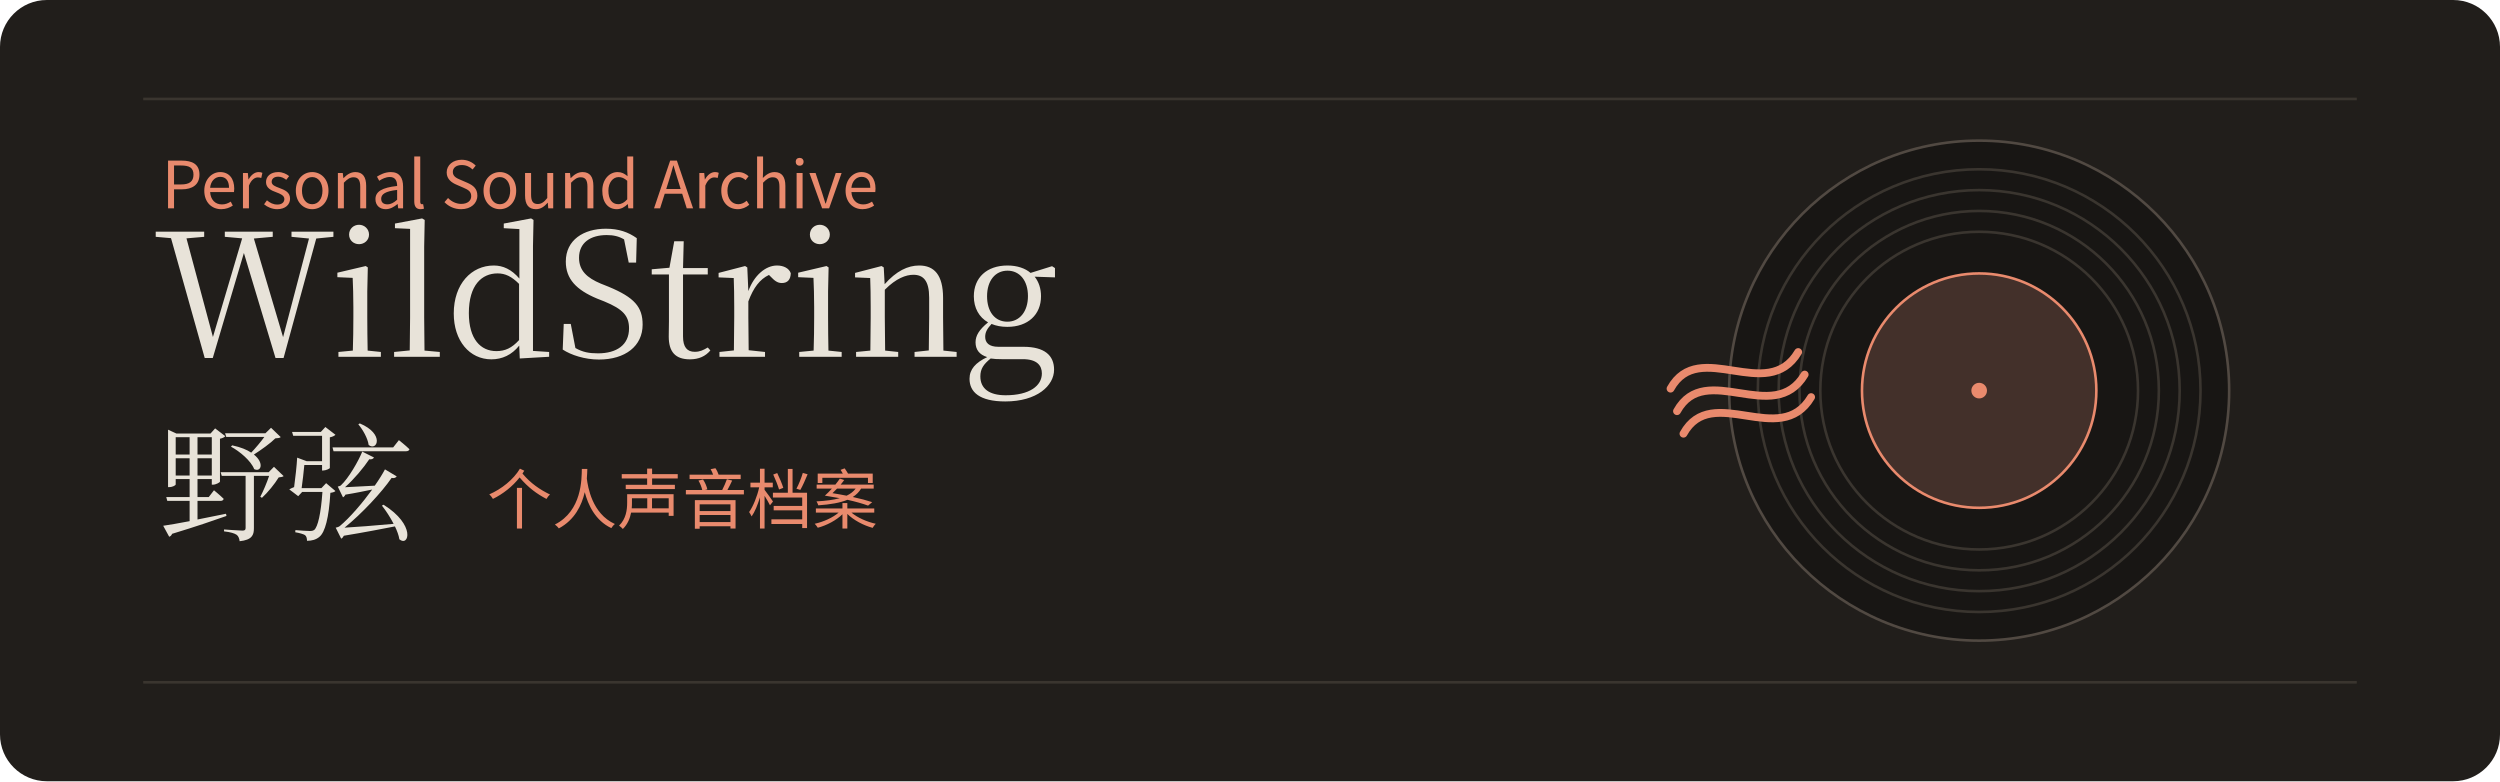
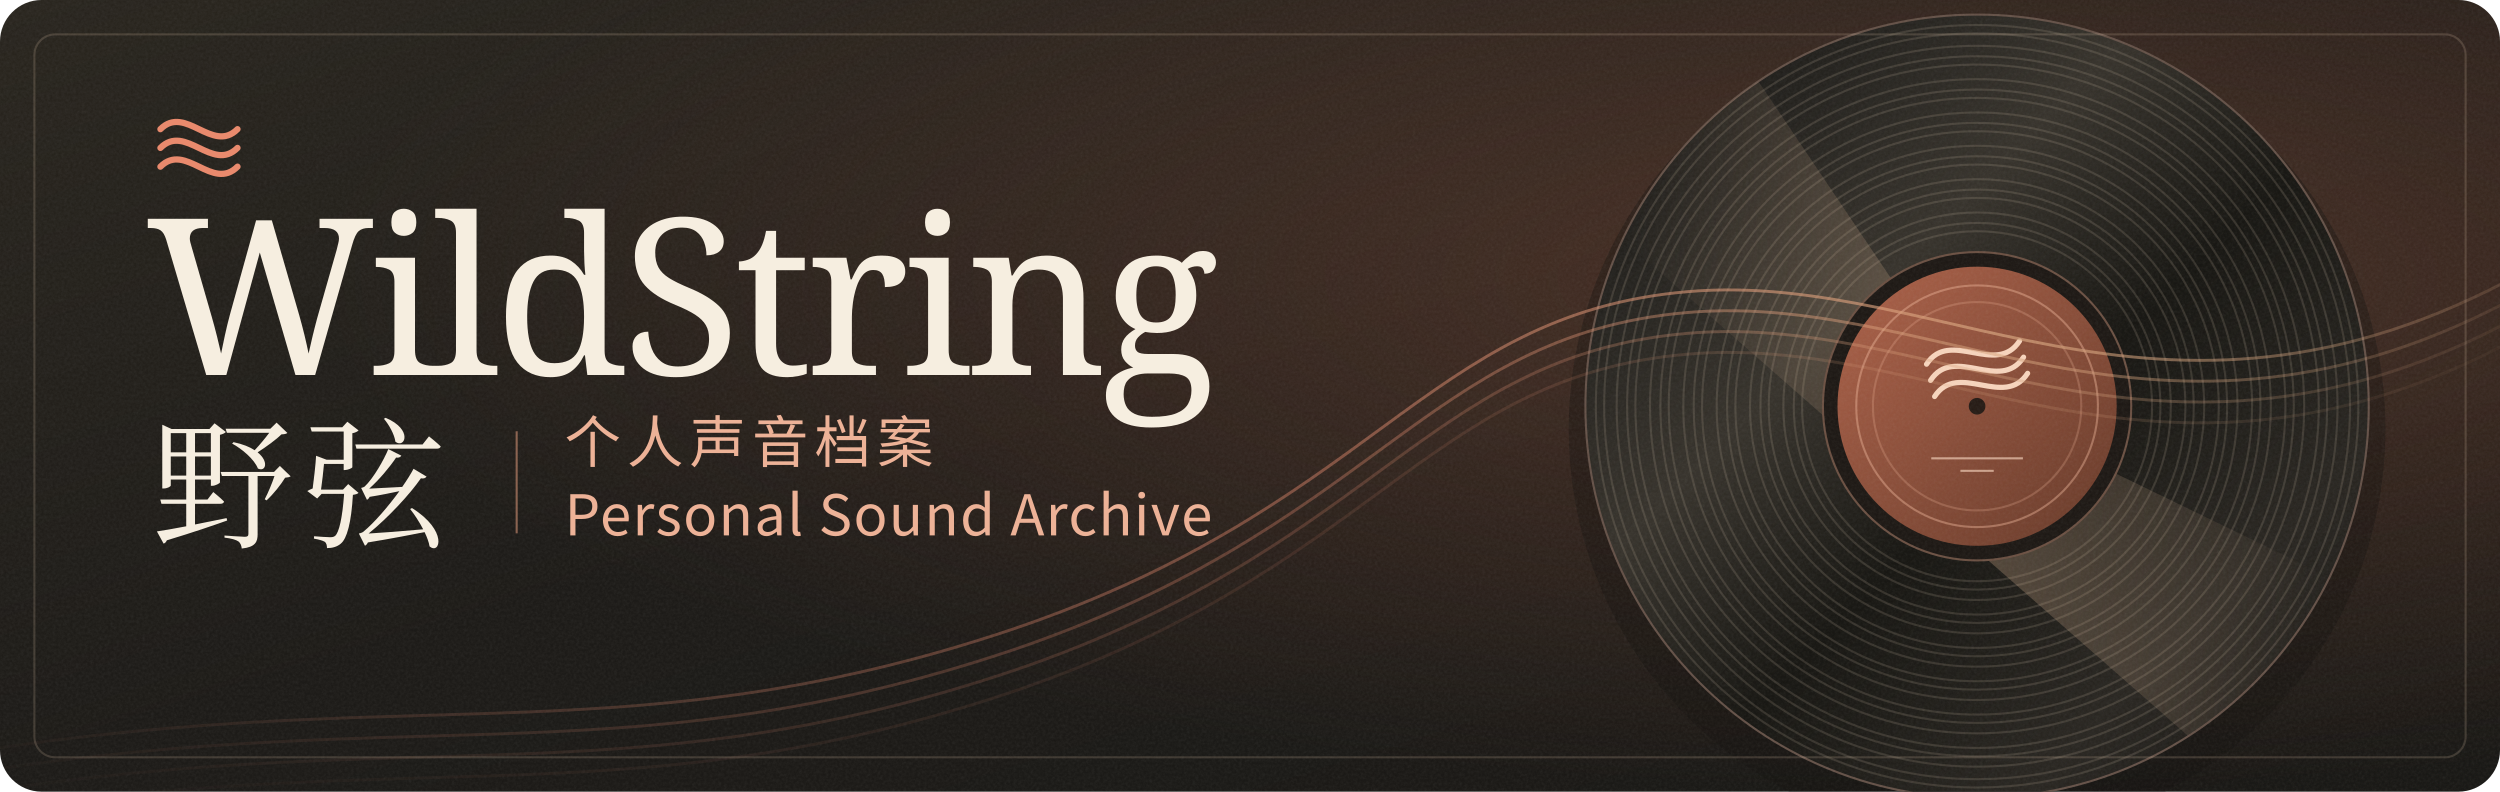
- <svg xmlns="http://www.w3.org/2000/svg" width="960" height="300" viewBox="0 0 960 300" role="img" aria-labelledby="title">
-   <rect width="960" height="300" rx="18" fill="#211E1B" />
-   <path d="M55 38h850M55 262h850" stroke="#3A352F" />
-   <g fill="none">
-     <circle cx="760" cy="150" r="96" fill="#181614" stroke="#514942" />
-     <circle cx="760" cy="150" r="85" stroke="#3A352F" />
-     <circle cx="760" cy="150" r="77" stroke="#3A352F" />
-     <circle cx="760" cy="150" r="69" stroke="#3A352F" />
-     <circle cx="760" cy="150" r="61" stroke="#3A352F" />
-     <circle cx="760" cy="150" r="45" fill="#43302A" stroke="#E98A6D" />
-     <circle cx="760" cy="150" r="3" fill="#E98A6D" />
-     <g transform="translate(668 151) rotate(-16)" stroke="#E98A6D" stroke-width="3" stroke-linecap="round">
-       <path d="M-25-9c16-16 34 16 51 0" />
-       <path d="M-25 0c16-16 34 16 51 0" />
-       <path d="M-25 9c16-16 34 16 51 0" />
+ <svg xmlns="http://www.w3.org/2000/svg" width="1200" height="380" viewBox="0 0 1200 380" role="img" aria-labelledby="title">
+   <defs>
+     <clipPath id="frame">
+       <rect width="1200" height="380" rx="20" />
+     </clipPath>
+     <linearGradient id="paper" x2="1" y2="1">
+       <stop stop-color="#27231C" />
+       <stop offset=".5" stop-color="#1A1815" />
+       <stop offset="1" stop-color="#161512" />
+     </linearGradient>
+     <radialGradient id="light" cx=".78" cy=".35" r=".65">
+       <stop stop-color="#9C573D" stop-opacity=".36" />
+       <stop offset="1" stop-color="#9C573D" stop-opacity="0" />
+     </radialGradient>
+     <linearGradient id="strings" x2="1" y2="0">
+       <stop stop-color="#E98A6D" stop-opacity="0" />
+       <stop offset=".52" stop-color="#E98A6D" stop-opacity=".43" />
+       <stop offset=".79" stop-color="#D6A37C" stop-opacity=".7" />
+       <stop offset="1" stop-color="#D6A37C" stop-opacity=".12" />
+     </linearGradient>
+     <linearGradient id="vinyl" x2="1" y2="1">
+       <stop stop-color="#0D0D0C" />
+       <stop offset=".36" stop-color="#35312A" />
+       <stop offset=".55" stop-color="#151410" />
+       <stop offset=".78" stop-color="#27241F" />
+       <stop offset="1" stop-color="#11100E" />
+     </linearGradient>
+     <linearGradient id="sheen" x2="1" y2="0">
+       <stop stop-color="#DDB693" stop-opacity="0" />
+       <stop offset=".51" stop-color="#DDB693" stop-opacity=".29" />
+       <stop offset="1" stop-color="#DDB693" stop-opacity="0" />
+     </linearGradient>
+     <linearGradient id="label" x2="1" y2="1">
+       <stop stop-color="#AD6148" />
+       <stop offset="1" stop-color="#653827" />
+     </linearGradient>
+     <filter id="grain" x="0" y="0" width="100%" height="100%">
+       <feTurbulence type="fractalNoise" baseFrequency=".72" numOctaves="3" seed="19" stitchTiles="stitch" />
+       <feColorMatrix type="saturate" values="0" />
+     </filter>
+     <path id="string" d="M-32 364C189 326 294 364 477 305S683 151 810 140s235 92 418-19" />
+   </defs>
+   <g clip-path="url(#frame)">
+     <path d="M0 0h1200v380H0z" fill="url(#paper)" />
+     <path d="M0 0h1200v380H0z" fill="url(#light)" />
+     <g transform="translate(949 195)">
+       <circle r="196" fill="#100E0C" opacity=".36" cy="11" />
+       <circle r="188" fill="url(#vinyl)" stroke="#635046" />
+       <g fill="none" stroke="#BBAB93" stroke-opacity=".19" stroke-width="1">
+         <circle r="183" />
+         <circle r="179" />
+         <circle r="173" />
+         <circle r="168" />
+         <circle r="164" />
+         <circle r="157" />
+         <circle r="152" />
+         <circle r="148" />
+         <circle r="141" />
+         <circle r="136" />
+         <circle r="132" />
+         <circle r="125" />
+         <circle r="120" />
+         <circle r="116" />
+         <circle r="109" />
+         <circle r="104" />
+         <circle r="100" />
+         <circle r="93" />
+         <circle r="88" />
+         <circle r="84" />
+       </g>
+       <path d="M-170-80A188 188 0 0 1-105-156L0 0l169 82a188 188 0 0 1-68 76Z" fill="url(#sheen)" />
+       <circle r="74" fill="#1B1612" stroke="#6A4F41" />
+       <circle r="67" fill="url(#label)" />
+       <circle r="58" fill="none" stroke="#F1B89C" stroke-opacity=".42" />
+       <circle r="50" fill="none" stroke="#F1B89C" stroke-opacity=".24" />
+       <g transform="translate(0 -18) rotate(-14)" fill="none" stroke="#F8D5BD" stroke-width="2.5" stroke-linecap="round">
+         <path d="M-23-8c15-14 31 14 46 0M-23 0c15-14 31 14 46 0M-23 8c15-14 31 14 46 0" />
+       </g>
+       <circle r="4" fill="#241913" />
+       <path d="M-22 25h44m-30 6h16" stroke="#F8D5BD" stroke-opacity=".65" />
    </g>
+     <g fill="none" stroke="url(#strings)" stroke-width="1.4">
+       <use href="#string" />
+       <use href="#string" y="10" opacity=".75" />
+       <use href="#string" y="20" opacity=".5" />
+       <use href="#string" y="30" opacity=".28" />
+     </g>
+     <rect width="1200" height="380" filter="url(#grain)" opacity=".08" />
+     <rect x="16.5" y="16.5" width="1167" height="347" rx="10" fill="none" stroke="#DEC4A8" stroke-opacity=".19" />
  </g>
-   <g fill="#E8E3D9" font-family="Georgia, 'Songti SC', 'Noto Serif CJK SC', serif">
-     <text x="59" y="137" font-size="66">WildString</text>
-     <text x="61" y="204" font-size="49" lang="zh-CN">野弦</text>
+   <g transform="translate(77 62)" fill="none" stroke="#E98A6D" stroke-width="3" stroke-linecap="round">
+     <path d="M0 0c12-12 25 12 37 0M0 9c12-12 25 12 37 0M0 18c12-12 25 12 37 0" />
  </g>
-   <g fill="#E98A6D" font-family="system-ui, 'PingFang SC', 'Noto Sans CJK SC', sans-serif" font-size="25">
-     <text x="62" y="80">Personal Sound Archive</text>
-     <text x="187" y="201" lang="zh-CN">个人声音档案</text>
+   <text x="70" y="180" fill="#F6EEE0" font-family="Georgia, serif" font-size="105" letter-spacing="-3">WildString</text>
+   <text x="73" y="258" fill="#F6EEE0" font-family="'Songti SC', 'Noto Serif CJK SC', serif" font-size="68" letter-spacing="5" lang="zh-CN">野弦</text>
+   <path d="M248 207v49" stroke="#B78067" stroke-opacity=".7" />
+   <g fill="#EDB297" font-family="system-ui, 'PingFang SC', 'Noto Sans CJK SC', sans-serif" font-size="27">
+     <text x="271" y="222" lang="zh-CN" letter-spacing="3">个人声音档案</text>
+     <text x="271" y="257" letter-spacing=".65">Personal Sound Archive</text>
  </g>
</svg>
